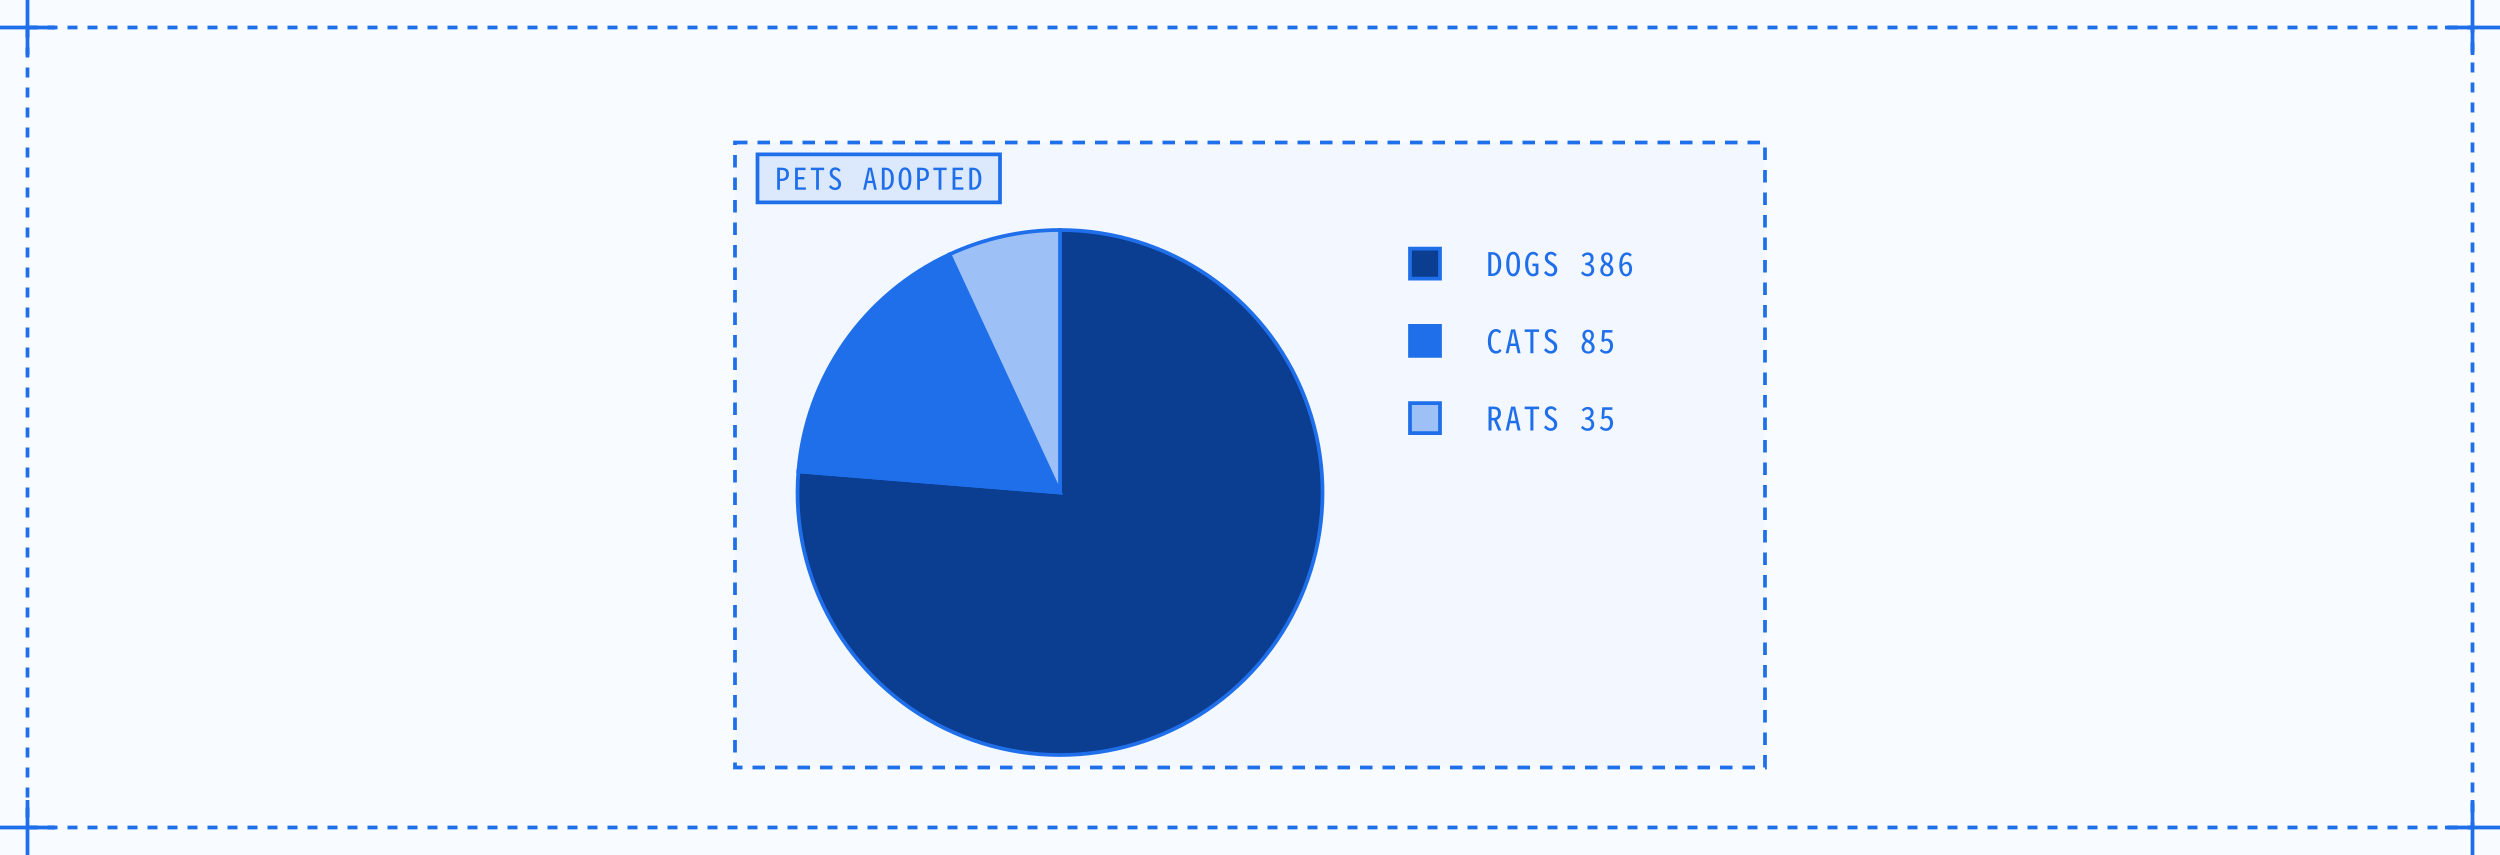
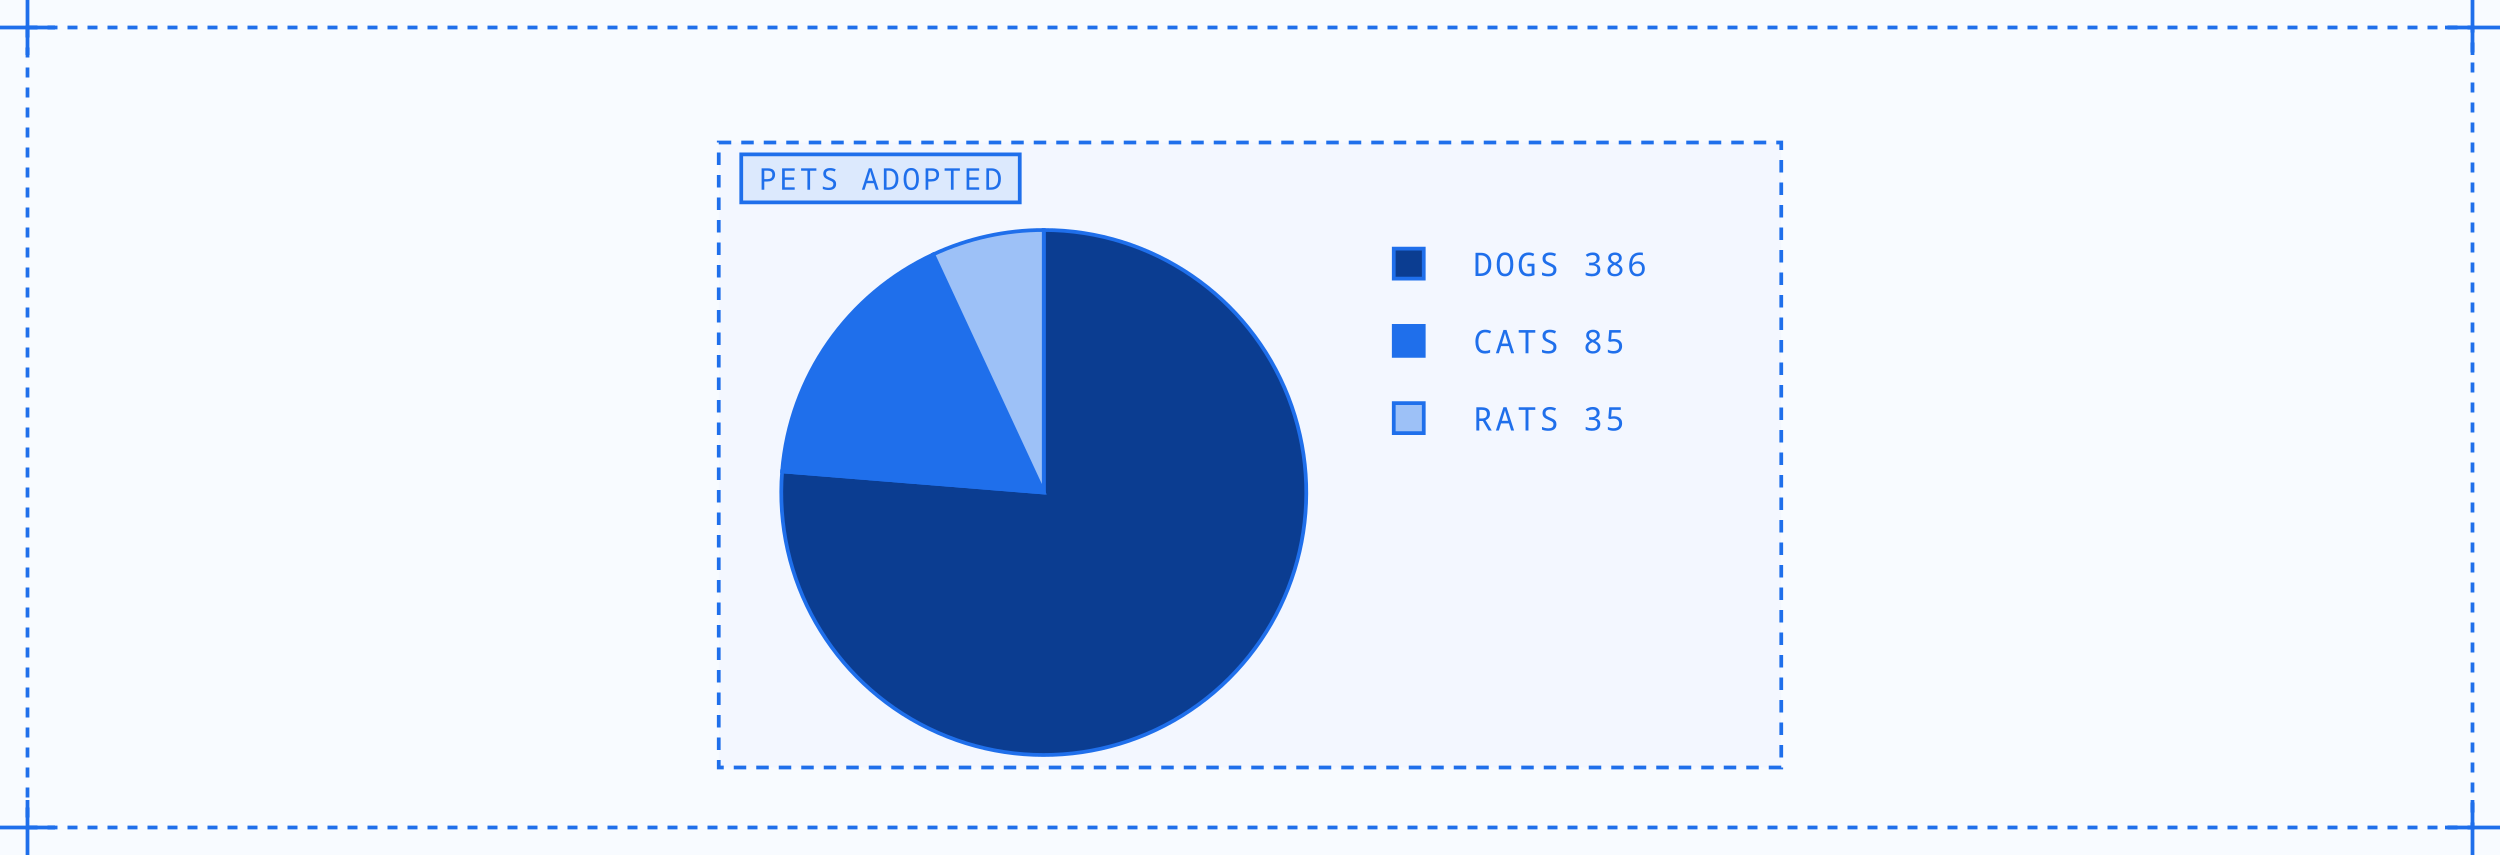
<svg xmlns="http://www.w3.org/2000/svg" width="2000" height="684" viewBox="0 0 2000 684">
  <defs>
    <pattern id="hatch-f8" width="16" height="16" patternUnits="userSpaceOnUse" patternTransform="rotate(45)">
      <rect width="16" height="16" fill="#EEF4FE" />
      <line x1="0" y1="0" x2="0" y2="16" stroke="#1F6FEB" stroke-width="3" />
    </pattern>
    <pattern id="dots-f8" width="14" height="14" patternUnits="userSpaceOnUse">
      <rect width="14" height="14" fill="#EEF4FE" />
      <circle cx="7" cy="7" r="2.4" fill="#1F6FEB" />
    </pattern>
  </defs>
-   <style>svg{font-family:'Noto Sans Mono CJK SC'}</style>
+   <style>svg{font-family:'Noto Sans Mono'}</style>
  <rect x="0" y="0" width="2000" height="684" fill="#F8FBFF" />
  <rect x="22" y="22" width="1956" height="640" fill="none" stroke="#1F6FEB" stroke-width="3" stroke-dasharray="8 8" />
  <g stroke="#1F6FEB" stroke-width="3">
    <path d="M0,22h44M22,0v44" />
    <path d="M0,662h44M22,640v44" />
    <path d="M1956,22h44M1978,0v44" />
    <path d="M1956,662h44M1978,640v44" />
  </g>
-   <rect x="588.0" y="114.0" width="824.0" height="500.0" fill="#EEF4FE" fill-opacity="0.55" stroke="#1F6FEB" stroke-width="3" stroke-dasharray="10 8" />
-   <rect x="606.0" y="123.5" width="194.0" height="38.4" fill="#DCE9FD" stroke="#1F6FEB" stroke-width="3" />
-   <text x="703.0" y="151.8" text-anchor="middle" font-size="24" letter-spacing="2" font-weight="normal" fill="#1F6FEB">PETS ADOPTED</text>
-   <path d="M848.0,394.0 L848.0,184.0 A210.0,210.0 0 1 1 638.7,377.1 Z" fill="#0B3D91" stroke="#1F6FEB" stroke-width="3" />
-   <path d="M848.0,394.0 L638.7,377.1 A210.0,210.0 0 0 1 759.6,203.5 Z" fill="#1F6FEB" stroke="#1F6FEB" stroke-width="3" />
-   <path d="M848.0,394.0 L759.6,203.5 A210.0,210.0 0 0 1 848.0,184.0 Z" fill="#9DC1F7" stroke="#1F6FEB" stroke-width="3" />
-   <rect x="1128.0" y="198.9" width="24.0" height="24.0" fill="#0B3D91" stroke="#1F6FEB" stroke-width="3" />
+   <rect x="575.0" y="114.0" width="850.0" height="500.0" fill="#EEF4FE" fill-opacity="0.55" stroke="#1F6FEB" stroke-width="3" stroke-dasharray="10 8" />
+   <rect x="593.0" y="123.5" width="222.8" height="38.4" fill="#DCE9FD" stroke="#1F6FEB" stroke-width="3" />
+   <text x="704.4" y="151.8" text-anchor="middle" font-size="24" letter-spacing="2" font-weight="normal" fill="#1F6FEB">PETS ADOPTED</text>
+   <path d="M835.0,394.0 L835.0,184.0 A210.0,210.0 0 1 1 625.7,377.1 Z" fill="#0B3D91" stroke="#1F6FEB" stroke-width="3" />
+   <path d="M835.0,394.0 L625.7,377.1 A210.0,210.0 0 0 1 746.6,203.5 Z" fill="#1F6FEB" stroke="#1F6FEB" stroke-width="3" />
+   <path d="M835.0,394.0 L746.6,203.5 A210.0,210.0 0 0 1 835.0,184.0 Z" fill="#9DC1F7" stroke="#1F6FEB" stroke-width="3" />
+   <rect x="1115.0" y="198.9" width="24.0" height="24.0" fill="#0B3D91" stroke="#1F6FEB" stroke-width="3" />
  <text x="1248.0" y="220.8" text-anchor="middle" font-size="26" letter-spacing="2" font-weight="normal" fill="#1F6FEB">DOGS   386</text>
-   <rect x="1128.0" y="260.7" width="24.0" height="24.0" fill="#1F6FEB" stroke="#1F6FEB" stroke-width="3" />
-   <text x="1240.5" y="282.6" text-anchor="middle" font-size="26" letter-spacing="2" font-weight="normal" fill="#1F6FEB">CATS   85</text>
-   <rect x="1128.0" y="322.5" width="24.0" height="24.0" fill="#9DC1F7" stroke="#1F6FEB" stroke-width="3" />
-   <text x="1240.5" y="344.4" text-anchor="middle" font-size="26" letter-spacing="2" font-weight="normal" fill="#1F6FEB">RATS   35</text>
+   <rect x="1115.0" y="260.7" width="24.0" height="24.0" fill="#1F6FEB" stroke="#1F6FEB" stroke-width="3" />
+   <text x="1239.2" y="282.6" text-anchor="middle" font-size="26" letter-spacing="2" font-weight="normal" fill="#1F6FEB">CATS   85</text>
+   <rect x="1115.0" y="322.5" width="24.0" height="24.0" fill="#9DC1F7" stroke="#1F6FEB" stroke-width="3" />
+   <text x="1239.2" y="344.4" text-anchor="middle" font-size="26" letter-spacing="2" font-weight="normal" fill="#1F6FEB">RATS   35</text>
</svg>
